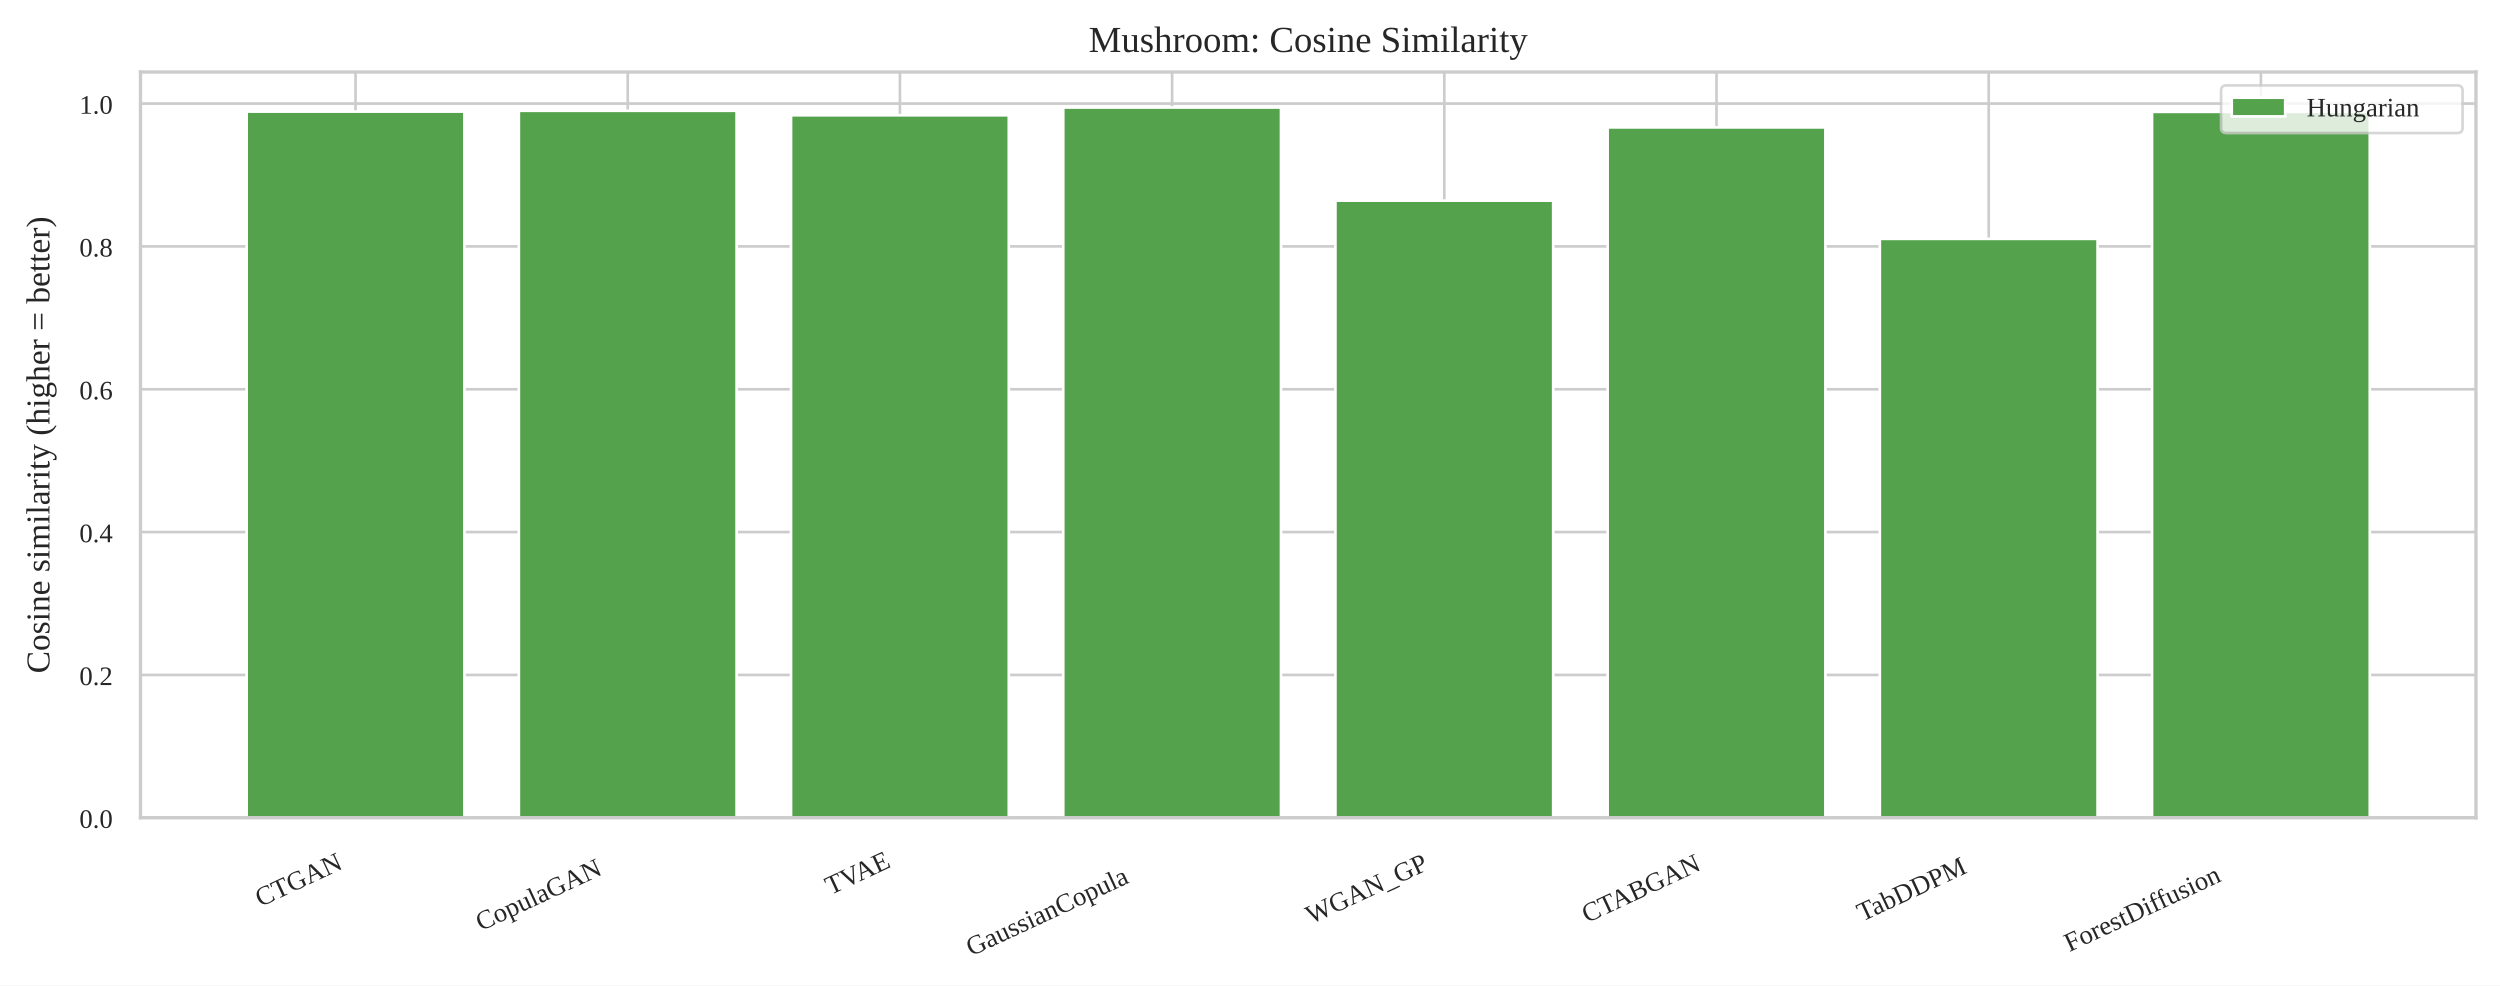
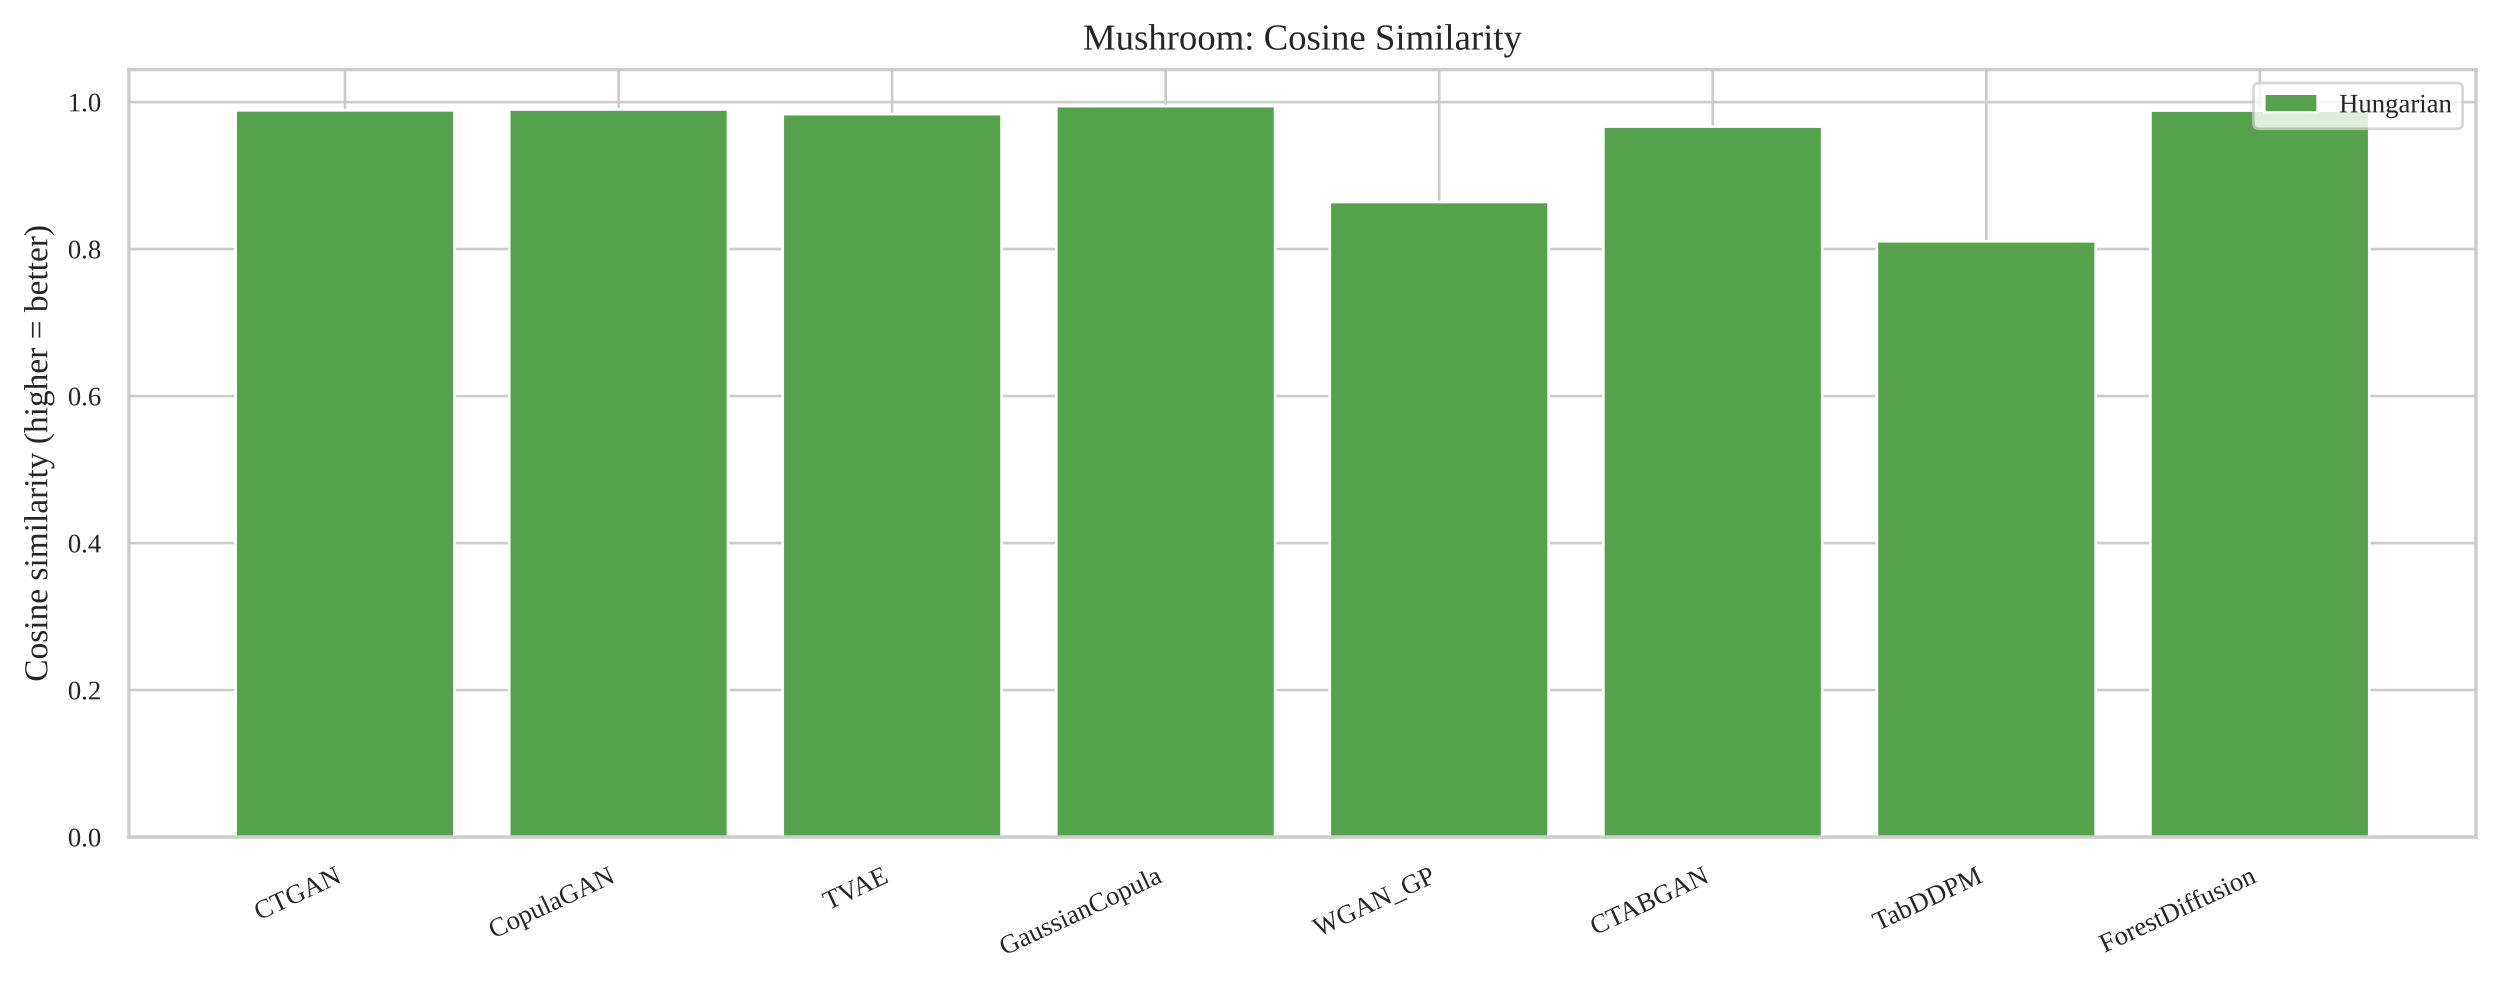
- <svg xmlns="http://www.w3.org/2000/svg" width="748.16pt" height="294.938pt" viewBox="0 0 748.16 294.938" version="1.1">
+ <svg xmlns="http://www.w3.org/2000/svg" width="748.307pt" height="294.801pt" viewBox="0 0 748.307 294.801" version="1.1">
  <defs>
    <style type="text/css">*{stroke-linejoin: round; stroke-linecap: butt}</style>
  </defs>
  <g id="figure_1">
    <g id="patch_1">
-       <path d="M 0 294.938  L 748.16 294.938  L 748.16 0  L 0 0  z " style="fill: #ffffff" />
+       <path d="M 0 294.801  L 748.307 294.801  L 748.307 0  L 0 0  z " style="fill: #ffffff" />
    </g>
    <g id="axes_1">
      <g id="patch_2">
-         <path d="M 42.043 244.721  L 740.96 244.721  L 740.96 21.558  L 42.043 21.558  z " style="fill: #ffffff" />
+         <path d="M 38.597 250.564  L 741.107 250.564  L 741.107 20.833  L 38.597 20.833  z " style="fill: #ffffff" />
      </g>
      <g id="matplotlib.axis_1">
        <g id="xtick_1">
          <g id="line2d_1">
-             <path d="M 106.395 244.721  L 106.395 21.558  " clip-path="url(#pc97f297cdb)" style="fill: none; stroke: #cccccc; stroke-width: 0.8; stroke-linecap: round" />
+             <path d="M 103.28 250.564  L 103.28 20.833  " clip-path="url(#p5220705202)" style="fill: none; stroke: #cccccc; stroke-width: 0.8; stroke-linecap: round" />
          </g>
          <g id="text_1">
-             <text style="font-size: 8px; font-family: 'Times New Roman', 'Times', 'Nimbus Roman', 'Liberation Serif', 'DejaVu Serif', serif; fill: #262626" transform="translate(77.93539 271.4731) rotate(-25)">CTGAN</text>
+             <text style="font-size: 8px; font-family: 'Times New Roman', 'Times', 'Nimbus Roman', 'Liberation Serif', 'TeX Gyre Termes', 'DejaVu Serif', serif; fill: #262626" transform="translate(77.58682 275.5403) rotate(-25)">CTGAN</text>
          </g>
        </g>
        <g id="xtick_2">
          <g id="line2d_2">
-             <path d="M 187.854 244.721  L 187.854 21.558  " clip-path="url(#pc97f297cdb)" style="fill: none; stroke: #cccccc; stroke-width: 0.8; stroke-linecap: round" />
+             <path d="M 185.158 250.564  L 185.158 20.833  " clip-path="url(#p5220705202)" style="fill: none; stroke: #cccccc; stroke-width: 0.8; stroke-linecap: round" />
          </g>
          <g id="text_2">
-             <text style="font-size: 8px; font-family: 'Times New Roman', 'Times', 'Nimbus Roman', 'Liberation Serif', 'DejaVu Serif', serif; fill: #262626" transform="translate(143.9123 278.6924) rotate(-25)">CopulaGAN</text>
+             <text style="font-size: 8px; font-family: 'Times New Roman', 'Times', 'Nimbus Roman', 'Liberation Serif', 'TeX Gyre Termes', 'DejaVu Serif', serif; fill: #262626" transform="translate(147.7844 280.9868) rotate(-25)">CopulaGAN</text>
          </g>
        </g>
        <g id="xtick_3">
          <g id="line2d_3">
-             <path d="M 269.313 244.721  L 269.313 21.558  " clip-path="url(#pc97f297cdb)" style="fill: none; stroke: #cccccc; stroke-width: 0.8; stroke-linecap: round" />
+             <path d="M 267.035 250.564  L 267.035 20.833  " clip-path="url(#p5220705202)" style="fill: none; stroke: #cccccc; stroke-width: 0.8; stroke-linecap: round" />
          </g>
          <g id="text_3">
-             <text style="font-size: 8px; font-family: 'Times New Roman', 'Times', 'Nimbus Roman', 'Liberation Serif', 'DejaVu Serif', serif; fill: #262626" transform="translate(248.4979 267.9083) rotate(-25)">TVAE</text>
+             <text style="font-size: 8px; font-family: 'Times New Roman', 'Times', 'Nimbus Roman', 'Liberation Serif', 'TeX Gyre Termes', 'DejaVu Serif', serif; fill: #262626" transform="translate(247.9195 272.4731) rotate(-25)">TVAE</text>
          </g>
        </g>
        <g id="xtick_4">
          <g id="line2d_4">
-             <path d="M 350.772 244.721  L 350.772 21.558  " clip-path="url(#pc97f297cdb)" style="fill: none; stroke: #cccccc; stroke-width: 0.8; stroke-linecap: round" />
+             <path d="M 348.913 250.564  L 348.913 20.833  " clip-path="url(#p5220705202)" style="fill: none; stroke: #cccccc; stroke-width: 0.8; stroke-linecap: round" />
          </g>
          <g id="text_4">
-             <text style="font-size: 8px; font-family: 'Times New Roman', 'Times', 'Nimbus Roman', 'Liberation Serif', 'DejaVu Serif', serif; fill: #262626" transform="translate(290.6649 286.2304) rotate(-25)">GaussianCopula</text>
+             <text style="font-size: 8px; font-family: 'Times New Roman', 'Times', 'Nimbus Roman', 'Liberation Serif', 'TeX Gyre Termes', 'DejaVu Serif', serif; fill: #262626" transform="translate(300.6661 286.0571) rotate(-25)">GaussianCopula</text>
          </g>
        </g>
        <g id="xtick_5">
          <g id="line2d_5">
-             <path d="M 432.231 244.721  L 432.231 21.558  " clip-path="url(#pc97f297cdb)" style="fill: none; stroke: #cccccc; stroke-width: 0.8; stroke-linecap: round" />
+             <path d="M 430.791 250.564  L 430.791 20.833  " clip-path="url(#p5220705202)" style="fill: none; stroke: #cccccc; stroke-width: 0.8; stroke-linecap: round" />
          </g>
          <g id="text_5">
-             <text style="font-size: 8px; font-family: 'Times New Roman', 'Times', 'Nimbus Roman', 'Liberation Serif', 'DejaVu Serif', serif; fill: #262626" transform="translate(392.3129 276.6441) rotate(-25)">WGAN_GP</text>
+             <text style="font-size: 8px; font-family: 'Times New Roman', 'Times', 'Nimbus Roman', 'Liberation Serif', 'TeX Gyre Termes', 'DejaVu Serif', serif; fill: #262626" transform="translate(394.6248 280.4236) rotate(-25)">WGAN_GP</text>
          </g>
        </g>
        <g id="xtick_6">
          <g id="line2d_6">
-             <path d="M 513.69 244.721  L 513.69 21.558  " clip-path="url(#pc97f297cdb)" style="fill: none; stroke: #cccccc; stroke-width: 0.8; stroke-linecap: round" />
+             <path d="M 512.668 250.564  L 512.668 20.833  " clip-path="url(#p5220705202)" style="fill: none; stroke: #cccccc; stroke-width: 0.8; stroke-linecap: round" />
          </g>
          <g id="text_6">
-             <text style="font-size: 8px; font-family: 'Times New Roman', 'Times', 'Nimbus Roman', 'Liberation Serif', 'DejaVu Serif', serif; fill: #262626" transform="translate(474.9285 276.2766) rotate(-25)">CTABGAN</text>
+             <text style="font-size: 8px; font-family: 'Times New Roman', 'Times', 'Nimbus Roman', 'Liberation Serif', 'TeX Gyre Termes', 'DejaVu Serif', serif; fill: #262626" transform="translate(477.4823 279.9667) rotate(-25)">CTABGAN</text>
          </g>
        </g>
        <g id="xtick_7">
          <g id="line2d_7">
-             <path d="M 595.149 244.721  L 595.149 21.558  " clip-path="url(#pc97f297cdb)" style="fill: none; stroke: #cccccc; stroke-width: 0.8; stroke-linecap: round" />
+             <path d="M 594.546 250.564  L 594.546 20.833  " clip-path="url(#p5220705202)" style="fill: none; stroke: #cccccc; stroke-width: 0.8; stroke-linecap: round" />
          </g>
          <g id="text_7">
-             <text style="font-size: 8px; font-family: 'Times New Roman', 'Times', 'Nimbus Roman', 'Liberation Serif', 'DejaVu Serif', serif; fill: #262626" transform="translate(557.2789 275.8609) rotate(-25)">TabDDPM</text>
+             <text style="font-size: 8px; font-family: 'Times New Roman', 'Times', 'Nimbus Roman', 'Liberation Serif', 'TeX Gyre Termes', 'DejaVu Serif', serif; fill: #262626" transform="translate(562.1094 278.6846) rotate(-25)">TabDDPM</text>
          </g>
        </g>
        <g id="xtick_8">
          <g id="line2d_8">
-             <path d="M 676.607 244.721  L 676.607 21.558  " clip-path="url(#pc97f297cdb)" style="fill: none; stroke: #cccccc; stroke-width: 0.8; stroke-linecap: round" />
+             <path d="M 676.423 250.564  L 676.423 20.833  " clip-path="url(#p5220705202)" style="fill: none; stroke: #cccccc; stroke-width: 0.8; stroke-linecap: round" />
          </g>
          <g id="text_8">
-             <text style="font-size: 8px; font-family: 'Times New Roman', 'Times', 'Nimbus Roman', 'Liberation Serif', 'DejaVu Serif', serif; fill: #262626" transform="translate(619.2726 284.9377) rotate(-25)">ForestDiffusion</text>
+             <text style="font-size: 8px; font-family: 'Times New Roman', 'Times', 'Nimbus Roman', 'Liberation Serif', 'TeX Gyre Termes', 'DejaVu Serif', serif; fill: #262626" transform="translate(629.9132 285.2473) rotate(-25)">ForestDiffusion</text>
          </g>
        </g>
      </g>
      <g id="matplotlib.axis_2">
        <g id="ytick_1">
          <g id="line2d_9">
-             <path d="M 42.043 244.721  L 740.96 244.721  " clip-path="url(#pc97f297cdb)" style="fill: none; stroke: #cccccc; stroke-width: 0.8; stroke-linecap: round" />
+             <path d="M 38.597 250.564  L 741.107 250.564  " clip-path="url(#p5220705202)" style="fill: none; stroke: #cccccc; stroke-width: 0.8; stroke-linecap: round" />
          </g>
          <g id="text_9">
-             <text style="font-size: 8px; font-family: 'Times New Roman', 'Times', 'Nimbus Roman', 'Liberation Serif', 'DejaVu Serif', serif; text-anchor: end; fill: #262626" x="33.743" y="247.76" transform="rotate(-0 33.74281 247.76)">0.0</text>
+             <text style="font-size: 8px; font-family: 'Times New Roman', 'Times', 'Nimbus Roman', 'Liberation Serif', 'TeX Gyre Termes', 'DejaVu Serif', serif; text-anchor: end; fill: #262626" x="30.297" y="253.34" transform="rotate(-0 30.29688 253.3395)">0.0</text>
          </g>
        </g>
        <g id="ytick_2">
          <g id="line2d_10">
-             <path d="M 42.043 201.975  L 740.96 201.975  " clip-path="url(#pc97f297cdb)" style="fill: none; stroke: #cccccc; stroke-width: 0.8; stroke-linecap: round" />
+             <path d="M 38.597 206.56  L 741.107 206.56  " clip-path="url(#p5220705202)" style="fill: none; stroke: #cccccc; stroke-width: 0.8; stroke-linecap: round" />
          </g>
          <g id="text_10">
-             <text style="font-size: 8px; font-family: 'Times New Roman', 'Times', 'Nimbus Roman', 'Liberation Serif', 'DejaVu Serif', serif; text-anchor: end; fill: #262626" x="33.743" y="205.015" transform="rotate(-0 33.74281 205.0147)">0.2</text>
+             <text style="font-size: 8px; font-family: 'Times New Roman', 'Times', 'Nimbus Roman', 'Liberation Serif', 'TeX Gyre Termes', 'DejaVu Serif', serif; text-anchor: end; fill: #262626" x="30.297" y="209.336" transform="rotate(-0 30.29688 209.3361)">0.2</text>
          </g>
        </g>
        <g id="ytick_3">
          <g id="line2d_11">
-             <path d="M 42.043 159.23  L 740.96 159.23  " clip-path="url(#pc97f297cdb)" style="fill: none; stroke: #cccccc; stroke-width: 0.8; stroke-linecap: round" />
+             <path d="M 38.597 162.557  L 741.107 162.557  " clip-path="url(#p5220705202)" style="fill: none; stroke: #cccccc; stroke-width: 0.8; stroke-linecap: round" />
          </g>
          <g id="text_11">
-             <text style="font-size: 8px; font-family: 'Times New Roman', 'Times', 'Nimbus Roman', 'Liberation Serif', 'DejaVu Serif', serif; text-anchor: end; fill: #262626" x="33.743" y="162.269" transform="rotate(-0 33.74281 162.2695)">0.4</text>
+             <text style="font-size: 8px; font-family: 'Times New Roman', 'Times', 'Nimbus Roman', 'Liberation Serif', 'TeX Gyre Termes', 'DejaVu Serif', serif; text-anchor: end; fill: #262626" x="30.297" y="165.333" transform="rotate(-0 30.29688 165.3326)">0.4</text>
          </g>
        </g>
        <g id="ytick_4">
          <g id="line2d_12">
-             <path d="M 42.043 116.485  L 740.96 116.485  " clip-path="url(#pc97f297cdb)" style="fill: none; stroke: #cccccc; stroke-width: 0.8; stroke-linecap: round" />
+             <path d="M 38.597 118.554  L 741.107 118.554  " clip-path="url(#p5220705202)" style="fill: none; stroke: #cccccc; stroke-width: 0.8; stroke-linecap: round" />
          </g>
          <g id="text_12">
-             <text style="font-size: 8px; font-family: 'Times New Roman', 'Times', 'Nimbus Roman', 'Liberation Serif', 'DejaVu Serif', serif; text-anchor: end; fill: #262626" x="33.743" y="119.524" transform="rotate(-0 33.74281 119.5242)">0.6</text>
+             <text style="font-size: 8px; font-family: 'Times New Roman', 'Times', 'Nimbus Roman', 'Liberation Serif', 'TeX Gyre Termes', 'DejaVu Serif', serif; text-anchor: end; fill: #262626" x="30.297" y="121.329" transform="rotate(-0 30.29688 121.3292)">0.6</text>
          </g>
        </g>
        <g id="ytick_5">
          <g id="line2d_13">
-             <path d="M 42.043 73.74  L 740.96 73.74  " clip-path="url(#pc97f297cdb)" style="fill: none; stroke: #cccccc; stroke-width: 0.8; stroke-linecap: round" />
+             <path d="M 38.597 74.55  L 741.107 74.55  " clip-path="url(#p5220705202)" style="fill: none; stroke: #cccccc; stroke-width: 0.8; stroke-linecap: round" />
          </g>
          <g id="text_13">
-             <text style="font-size: 8px; font-family: 'Times New Roman', 'Times', 'Nimbus Roman', 'Liberation Serif', 'DejaVu Serif', serif; text-anchor: end; fill: #262626" x="33.743" y="76.779" transform="rotate(-0 33.74281 76.77891)">0.8</text>
+             <text style="font-size: 8px; font-family: 'Times New Roman', 'Times', 'Nimbus Roman', 'Liberation Serif', 'TeX Gyre Termes', 'DejaVu Serif', serif; text-anchor: end; fill: #262626" x="30.297" y="77.326" transform="rotate(-0 30.29688 77.32576)">0.8</text>
          </g>
        </g>
        <g id="ytick_6">
          <g id="line2d_14">
-             <path d="M 42.043 30.994  L 740.96 30.994  " clip-path="url(#pc97f297cdb)" style="fill: none; stroke: #cccccc; stroke-width: 0.8; stroke-linecap: round" />
+             <path d="M 38.597 30.547  L 741.107 30.547  " clip-path="url(#p5220705202)" style="fill: none; stroke: #cccccc; stroke-width: 0.8; stroke-linecap: round" />
          </g>
          <g id="text_14">
-             <text style="font-size: 8px; font-family: 'Times New Roman', 'Times', 'Nimbus Roman', 'Liberation Serif', 'DejaVu Serif', serif; text-anchor: end; fill: #262626" x="33.743" y="34.034" transform="rotate(-0 33.74281 34.03364)">1.0</text>
+             <text style="font-size: 8px; font-family: 'Times New Roman', 'Times', 'Nimbus Roman', 'Liberation Serif', 'TeX Gyre Termes', 'DejaVu Serif', serif; text-anchor: end; fill: #262626" x="30.297" y="33.322" transform="rotate(-0 30.29688 33.32232)">1.0</text>
          </g>
        </g>
        <g id="text_15">
-           <text style="font-size: 10px; font-family: 'Times New Roman', 'Times', 'Nimbus Roman', 'Liberation Serif', 'DejaVu Serif', serif; text-anchor: middle; fill: #262626" x="14.798" y="133.139" transform="rotate(-90 14.79844 133.1395)">Cosine similarity (higher = better)</text>
+           <text style="font-size: 10px; font-family: 'Times New Roman', 'Times', 'Nimbus Roman', 'Liberation Serif', 'TeX Gyre Termes', 'DejaVu Serif', serif; text-anchor: middle; fill: #262626" x="14.139" y="135.698" transform="rotate(-90 14.13906 135.6984)">Cosine similarity (higher = better)</text>
        </g>
      </g>
      <g id="patch_3">
-         <path d="M 73.812 244.721  L 138.979 244.721  L 138.979 33.392  L 73.812 33.392  z " clip-path="url(#pc97f297cdb)" style="fill: #54a24b; stroke: #ffffff; stroke-width: 0.8; stroke-linejoin: miter" />
+         <path d="M 70.529 250.564  L 136.031 250.564  L 136.031 33.015  L 70.529 33.015  z " clip-path="url(#p5220705202)" style="fill: #54a24b; stroke: #ffffff; stroke-width: 0.8; stroke-linejoin: miter" />
      </g>
      <g id="patch_4">
-         <path d="M 155.271 244.721  L 220.438 244.721  L 220.438 33.157  L 155.271 33.157  z " clip-path="url(#pc97f297cdb)" style="fill: #54a24b; stroke: #ffffff; stroke-width: 0.8; stroke-linejoin: miter" />
+         <path d="M 152.407 250.564  L 217.909 250.564  L 217.909 32.773  L 152.407 32.773  z " clip-path="url(#p5220705202)" style="fill: #54a24b; stroke: #ffffff; stroke-width: 0.8; stroke-linejoin: miter" />
      </g>
      <g id="patch_5">
-         <path d="M 236.73 244.721  L 301.897 244.721  L 301.897 34.502  L 236.73 34.502  z " clip-path="url(#pc97f297cdb)" style="fill: #54a24b; stroke: #ffffff; stroke-width: 0.8; stroke-linejoin: miter" />
+         <path d="M 234.284 250.564  L 299.786 250.564  L 299.786 34.158  L 234.284 34.158  z " clip-path="url(#p5220705202)" style="fill: #54a24b; stroke: #ffffff; stroke-width: 0.8; stroke-linejoin: miter" />
      </g>
      <g id="patch_6">
-         <path d="M 318.188 244.721  L 383.356 244.721  L 383.356 32.185  L 318.188 32.185  z " clip-path="url(#pc97f297cdb)" style="fill: #54a24b; stroke: #ffffff; stroke-width: 0.8; stroke-linejoin: miter" />
+         <path d="M 316.162 250.564  L 381.664 250.564  L 381.664 31.773  L 316.162 31.773  z " clip-path="url(#p5220705202)" style="fill: #54a24b; stroke: #ffffff; stroke-width: 0.8; stroke-linejoin: miter" />
      </g>
      <g id="patch_7">
-         <path d="M 399.647 244.721  L 464.814 244.721  L 464.814 60.047  L 399.647 60.047  z " clip-path="url(#pc97f297cdb)" style="fill: #54a24b; stroke: #ffffff; stroke-width: 0.8; stroke-linejoin: miter" />
+         <path d="M 398.039 250.564  L 463.542 250.564  L 463.542 60.455  L 398.039 60.455  z " clip-path="url(#p5220705202)" style="fill: #54a24b; stroke: #ffffff; stroke-width: 0.8; stroke-linejoin: miter" />
      </g>
      <g id="patch_8">
-         <path d="M 481.106 244.721  L 546.273 244.721  L 546.273 38.133  L 481.106 38.133  z " clip-path="url(#pc97f297cdb)" style="fill: #54a24b; stroke: #ffffff; stroke-width: 0.8; stroke-linejoin: miter" />
+         <path d="M 479.917 250.564  L 545.419 250.564  L 545.419 37.895  L 479.917 37.895  z " clip-path="url(#p5220705202)" style="fill: #54a24b; stroke: #ffffff; stroke-width: 0.8; stroke-linejoin: miter" />
      </g>
      <g id="patch_9">
-         <path d="M 562.565 244.721  L 627.732 244.721  L 627.732 71.479  L 562.565 71.479  z " clip-path="url(#pc97f297cdb)" style="fill: #54a24b; stroke: #ffffff; stroke-width: 0.8; stroke-linejoin: miter" />
+         <path d="M 561.795 250.564  L 627.297 250.564  L 627.297 72.223  L 561.795 72.223  z " clip-path="url(#p5220705202)" style="fill: #54a24b; stroke: #ffffff; stroke-width: 0.8; stroke-linejoin: miter" />
      </g>
      <g id="patch_10">
-         <path d="M 644.024 244.721  L 709.191 244.721  L 709.191 33.472  L 644.024 33.472  z " clip-path="url(#pc97f297cdb)" style="fill: #54a24b; stroke: #ffffff; stroke-width: 0.8; stroke-linejoin: miter" />
+         <path d="M 643.672 250.564  L 709.174 250.564  L 709.174 33.097  L 643.672 33.097  z " clip-path="url(#p5220705202)" style="fill: #54a24b; stroke: #ffffff; stroke-width: 0.8; stroke-linejoin: miter" />
      </g>
      <g id="patch_11">
-         <path d="M 42.043 244.721  L 42.043 21.558  " style="fill: none; stroke: #cccccc; stroke-linejoin: miter; stroke-linecap: square" />
+         <path d="M 38.597 250.564  L 38.597 20.833  " style="fill: none; stroke: #cccccc; stroke-linejoin: miter; stroke-linecap: square" />
      </g>
      <g id="patch_12">
-         <path d="M 740.96 244.721  L 740.96 21.558  " style="fill: none; stroke: #cccccc; stroke-linejoin: miter; stroke-linecap: square" />
+         <path d="M 741.107 250.564  L 741.107 20.833  " style="fill: none; stroke: #cccccc; stroke-linejoin: miter; stroke-linecap: square" />
      </g>
      <g id="patch_13">
-         <path d="M 42.043 244.721  L 740.96 244.721  " style="fill: none; stroke: #cccccc; stroke-linejoin: miter; stroke-linecap: square" />
+         <path d="M 38.597 250.564  L 741.107 250.564  " style="fill: none; stroke: #cccccc; stroke-linejoin: miter; stroke-linecap: square" />
      </g>
      <g id="patch_14">
-         <path d="M 42.043 21.558  L 740.96 21.558  " style="fill: none; stroke: #cccccc; stroke-linejoin: miter; stroke-linecap: square" />
+         <path d="M 38.597 20.833  L 741.107 20.833  " style="fill: none; stroke: #cccccc; stroke-linejoin: miter; stroke-linecap: square" />
      </g>
      <g id="text_16">
-         <text style="font-size: 11px; font-family: 'Times New Roman', 'Times', 'Nimbus Roman', 'Liberation Serif', 'DejaVu Serif', serif; text-anchor: middle; fill: #262626" x="391.501" y="15.558" transform="rotate(-0 391.5014 15.55828)">Mushroom: Cosine Similarity</text>
+         <text style="font-size: 11px; font-family: 'Times New Roman', 'Times', 'Nimbus Roman', 'Liberation Serif', 'TeX Gyre Termes', 'DejaVu Serif', serif; text-anchor: middle; fill: #262626" x="389.852" y="14.833" transform="rotate(-0 389.8517 14.83297)">Mushroom: Cosine Similarity</text>
      </g>
      <g id="legend_1">
        <g id="patch_15">
-           <path d="M 666.283 39.815  L 735.36 39.815  Q 736.96 39.815 736.96 38.215  L 736.96 27.158  Q 736.96 25.558 735.36 25.558  L 666.283 25.558  Q 664.683 25.558 664.683 27.158  L 664.683 38.215  Q 664.683 39.815 666.283 39.815  z " style="fill: #ffffff; opacity: 0.8; stroke: #cccccc; stroke-width: 0.8; stroke-linejoin: miter" />
+           <path d="M 676.14 38.559  L 735.507 38.559  Q 737.107 38.559 737.107 36.959  L 737.107 26.433  Q 737.107 24.833 735.507 24.833  L 676.14 24.833  Q 674.54 24.833 674.54 26.433  L 674.54 36.959  Q 674.54 38.559 676.14 38.559  z " style="fill: #ffffff; opacity: 0.8; stroke: #cccccc; stroke-width: 0.8; stroke-linejoin: miter" />
        </g>
        <g id="patch_16">
-           <path d="M 667.883 34.837  L 683.883 34.837  L 683.883 29.237  L 667.883 29.237  z " style="fill: #54a24b; stroke: #ffffff; stroke-width: 0.8; stroke-linejoin: miter" />
+           <path d="M 677.74 33.633  L 693.74 33.633  L 693.74 28.033  L 677.74 28.033  z " style="fill: #54a24b; stroke: #ffffff; stroke-width: 0.8; stroke-linejoin: miter" />
        </g>
        <g id="text_17">
-           <text style="font-size: 8px; font-family: 'Times New Roman', 'Times', 'Nimbus Roman', 'Liberation Serif', 'DejaVu Serif', serif; text-anchor: start; fill: #262626" x="690.283" y="34.837" transform="rotate(-0 690.2825 34.83703)">Hungarian</text>
+           <text style="font-size: 8px; font-family: 'Times New Roman', 'Times', 'Nimbus Roman', 'Liberation Serif', 'TeX Gyre Termes', 'DejaVu Serif', serif; text-anchor: start; fill: #262626" x="700.14" y="33.633" transform="rotate(-0 700.1403 33.63297)">Hungarian</text>
        </g>
      </g>
    </g>
  </g>
  <defs>
-     <clipPath id="pc97f297cdb">
-       <rect x="42.043" y="21.558" width="698.917" height="223.162" />
+     <clipPath id="p5220705202">
+       <rect x="38.597" y="20.833" width="702.51" height="229.731" />
    </clipPath>
  </defs>
</svg>
